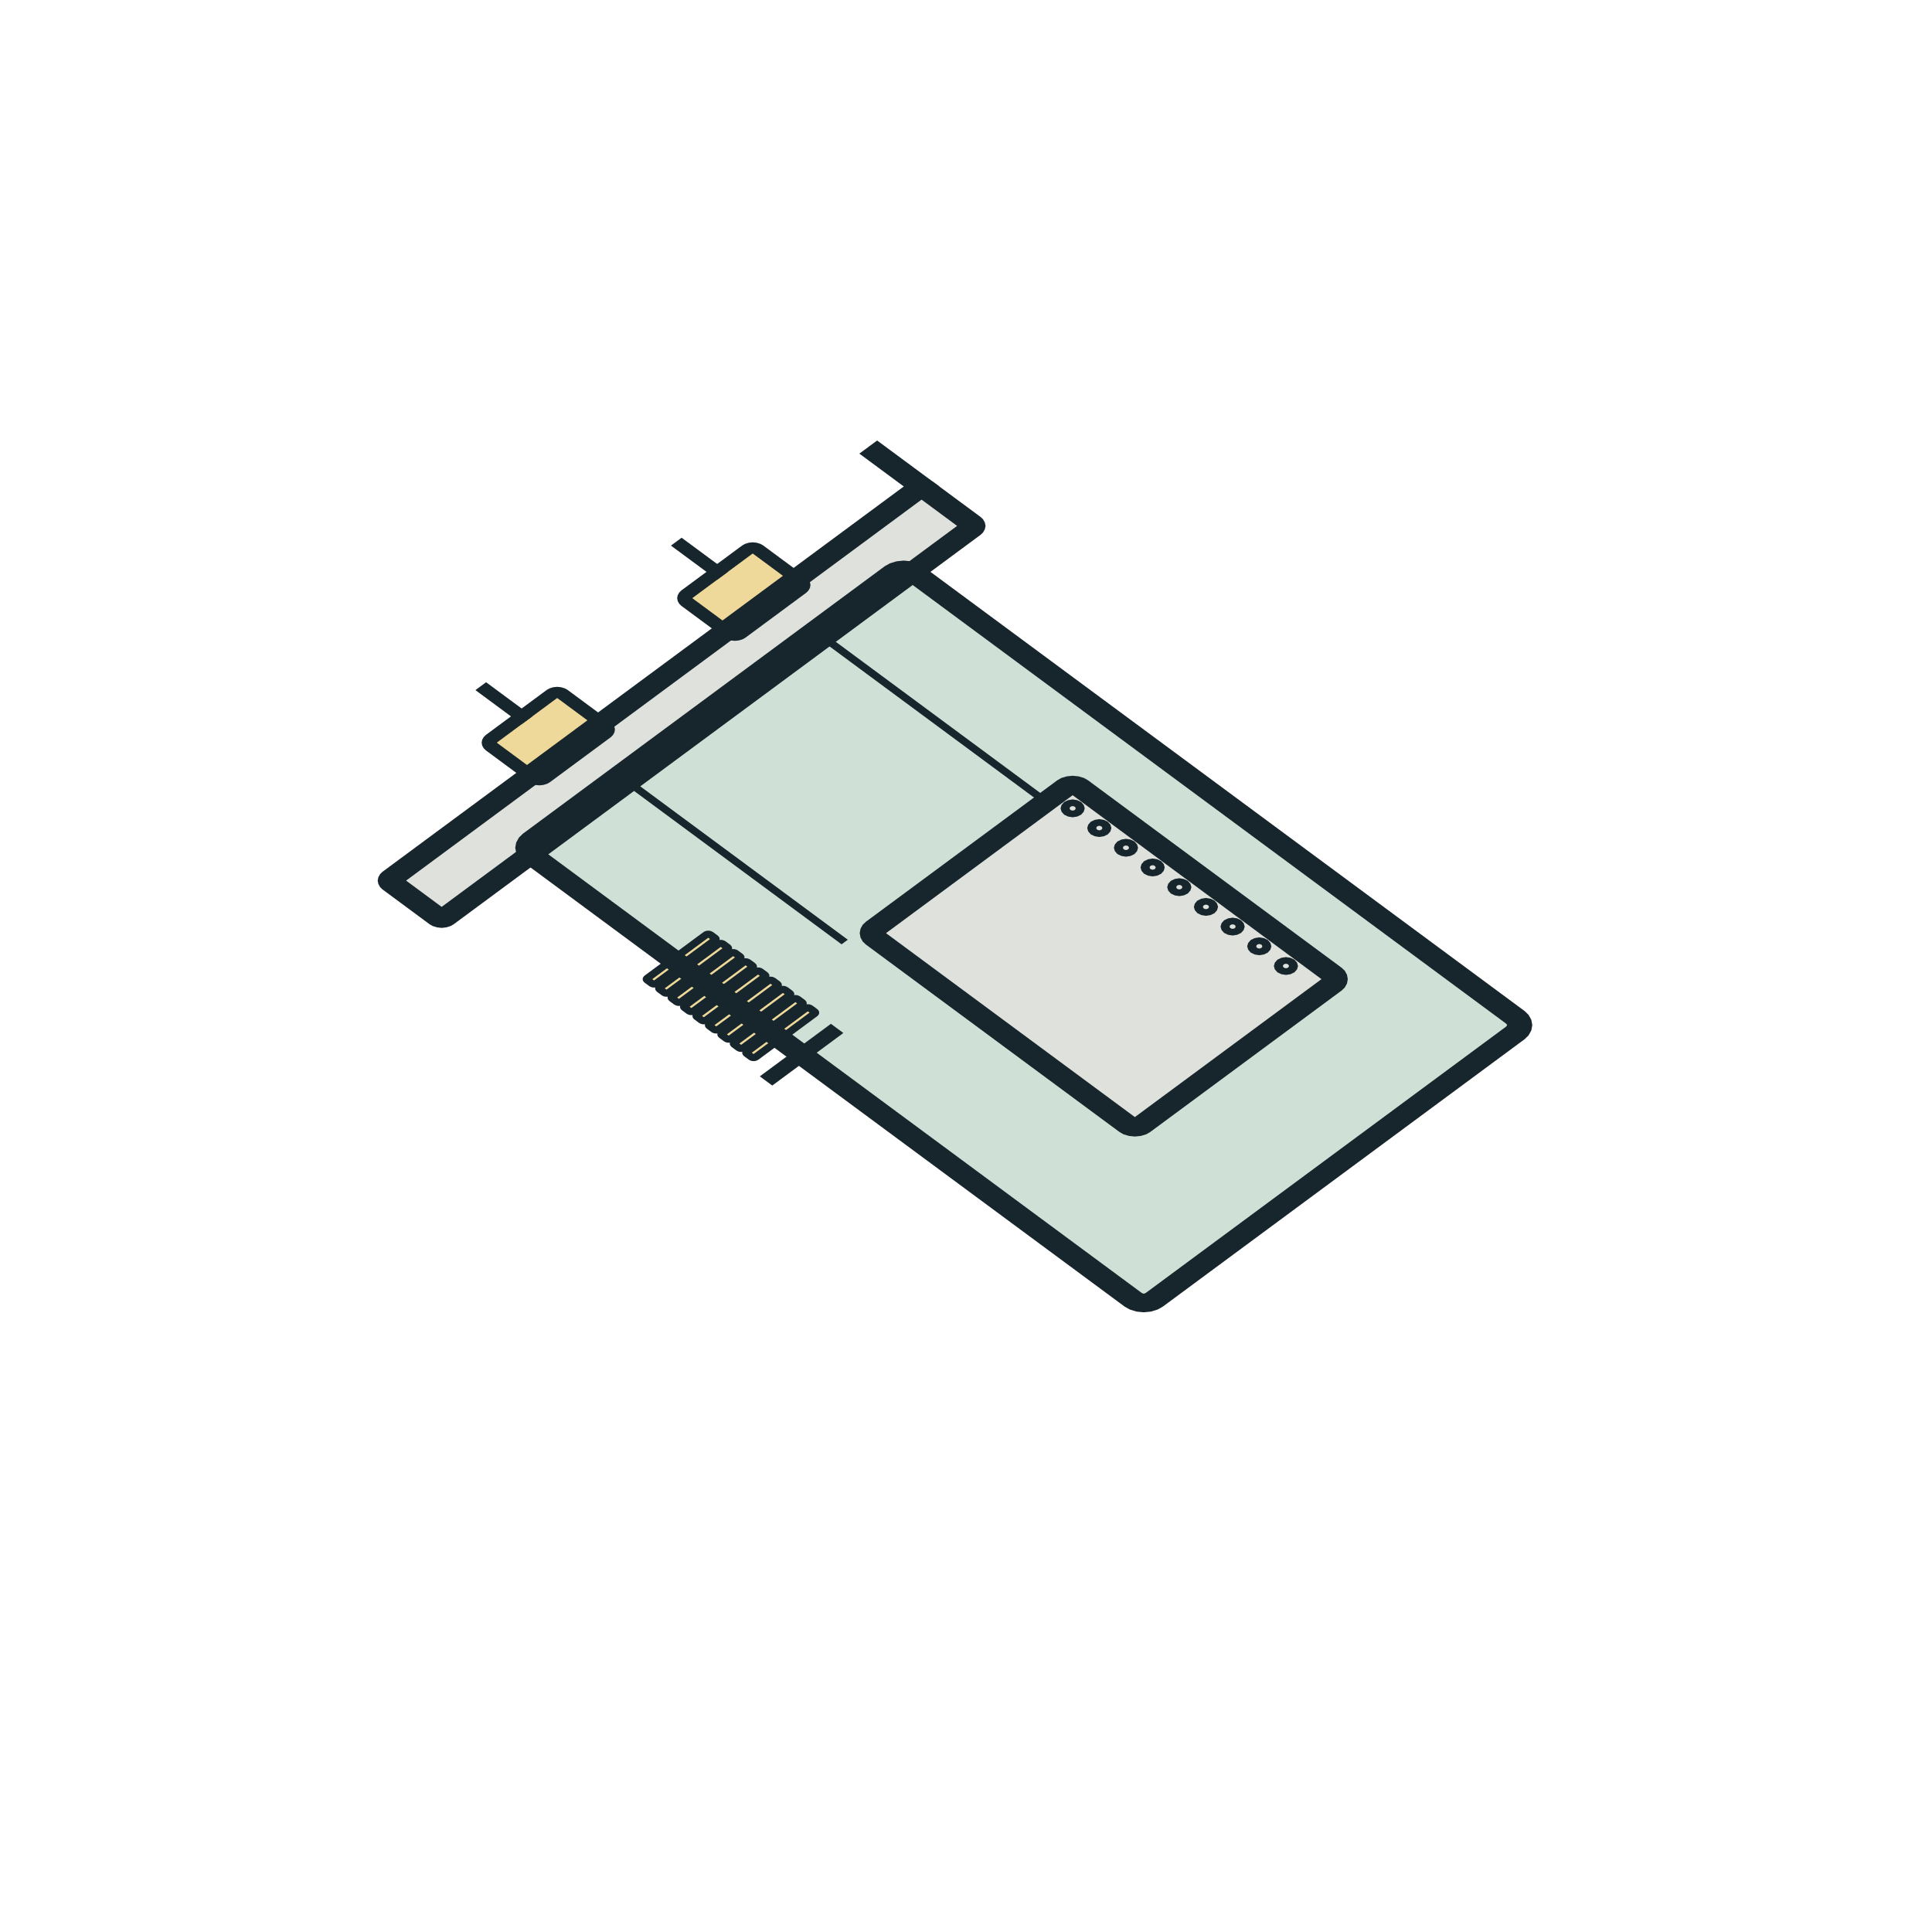
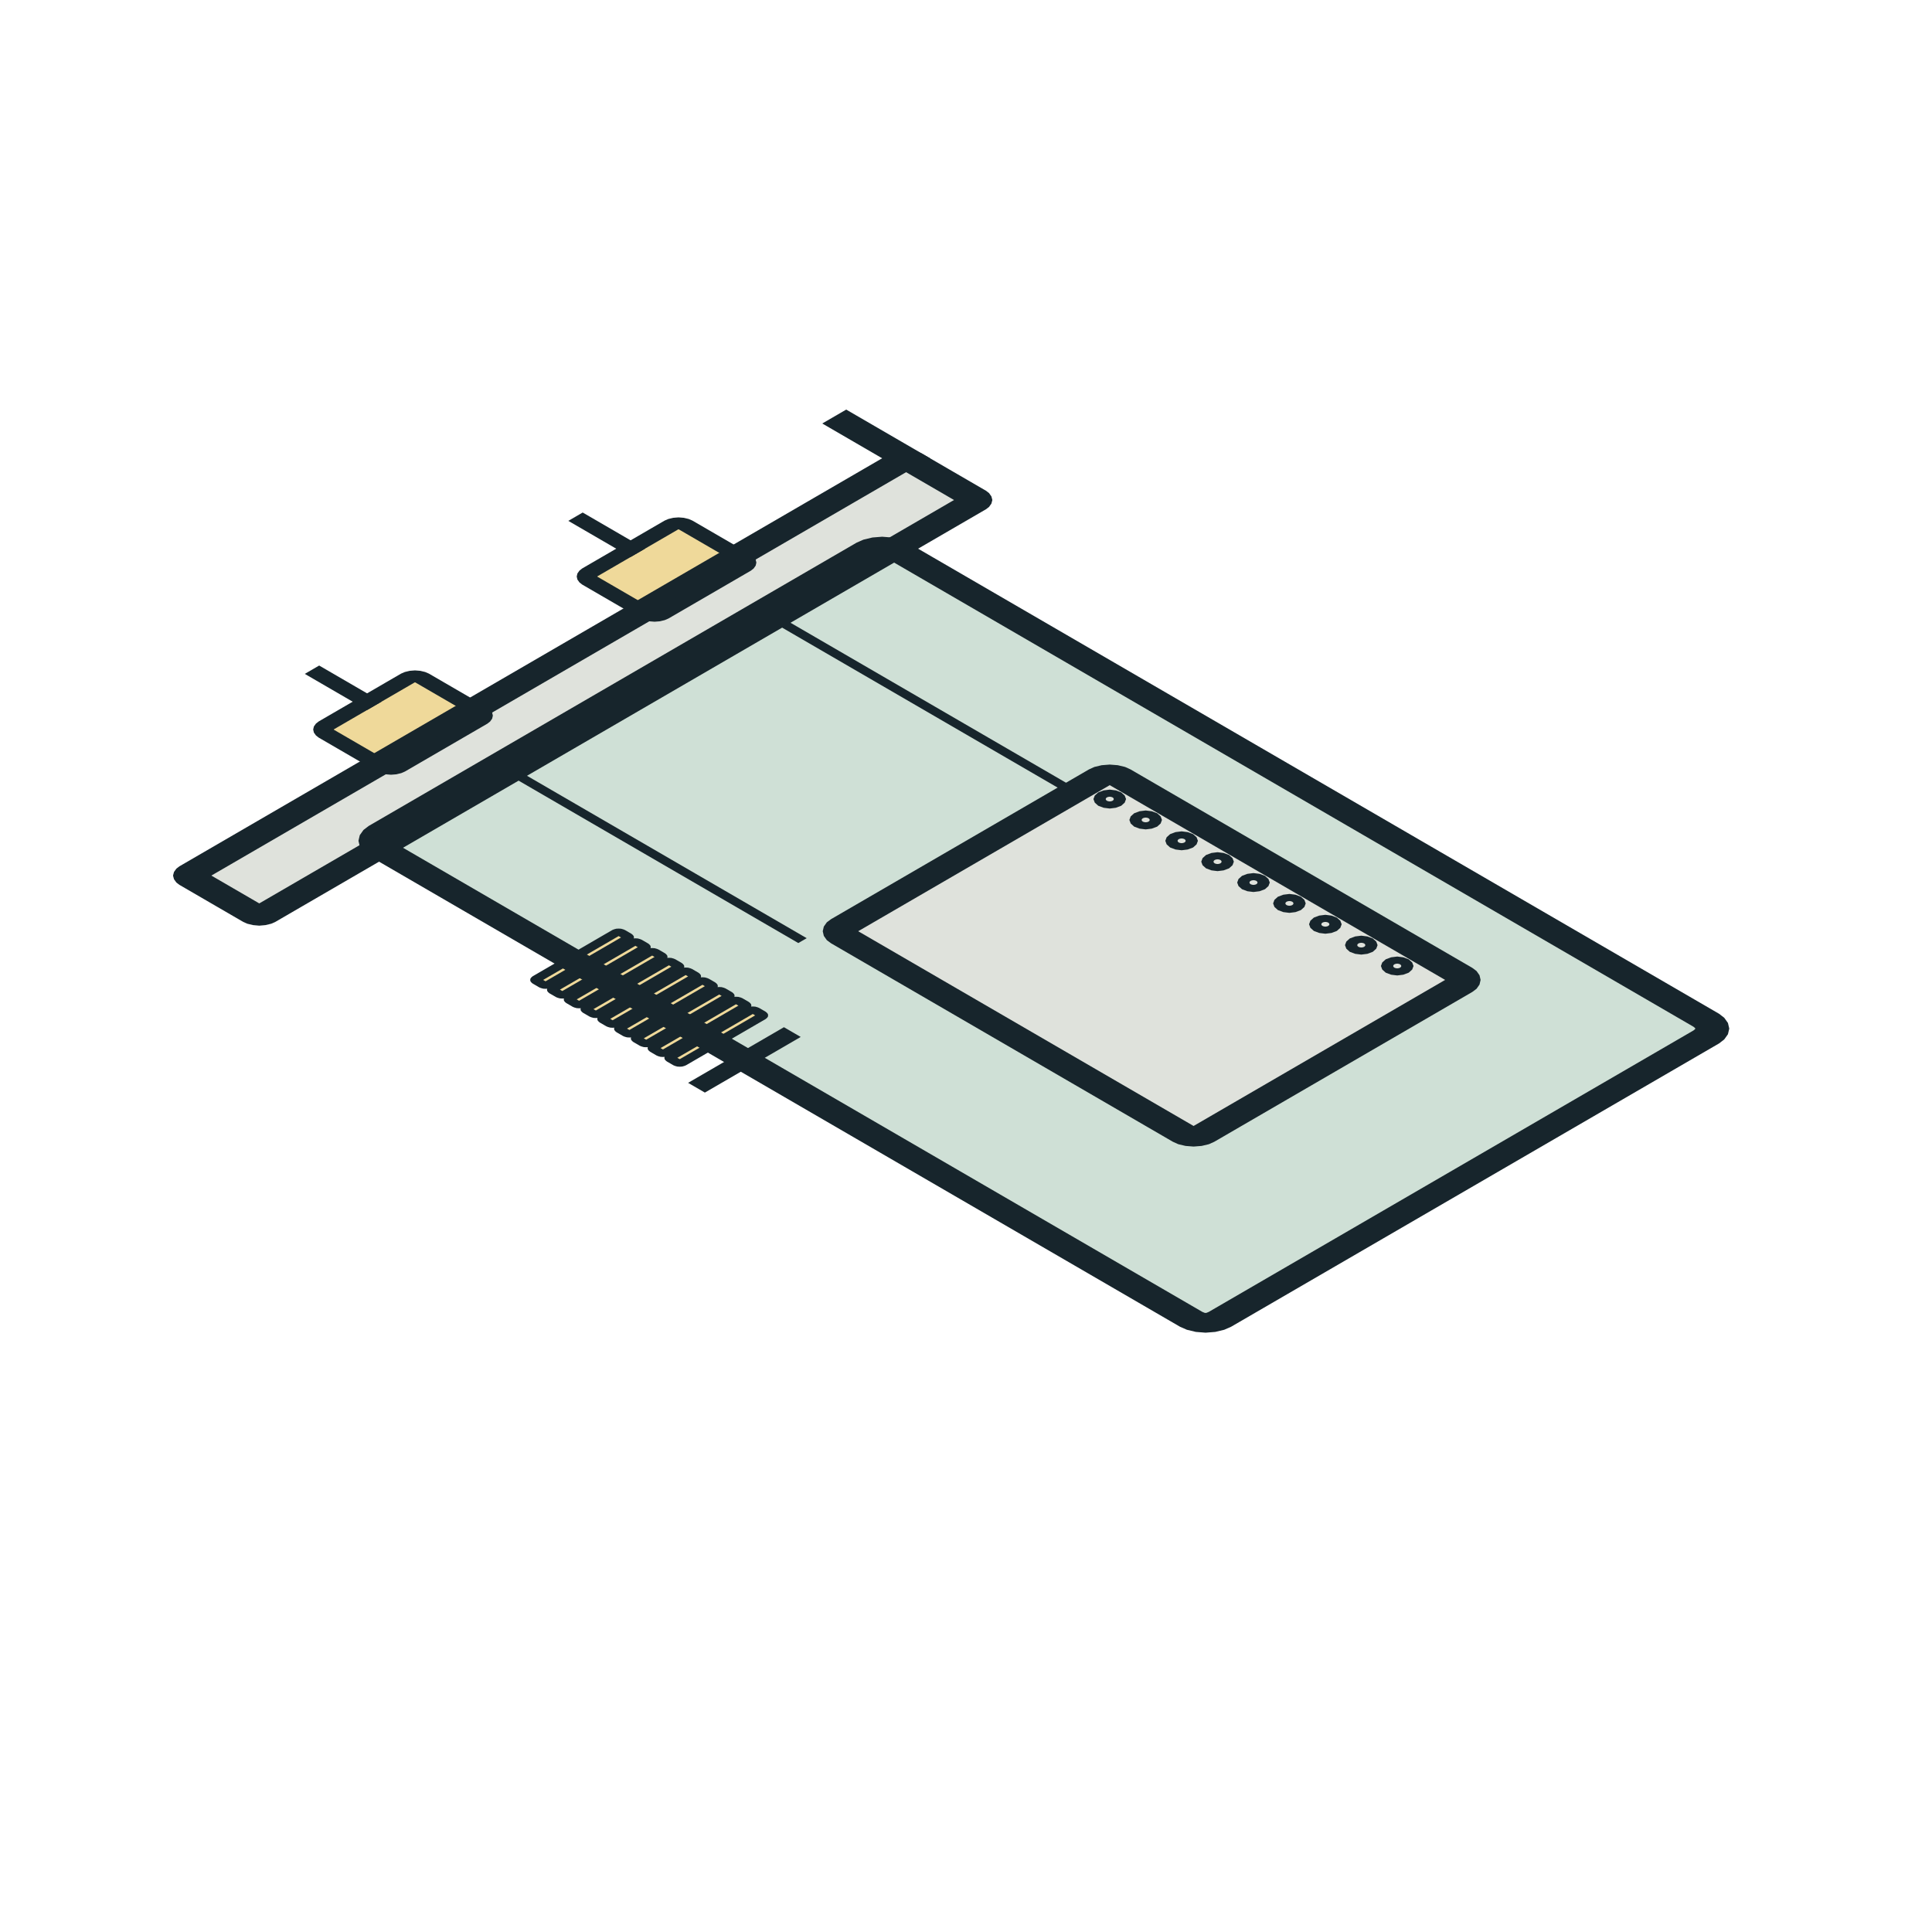
<svg xmlns="http://www.w3.org/2000/svg" viewBox="0 0 1000 1000" role="img" aria-labelledby="title" data-view="isometric" data-source="pcb-patent-art">
-   <g shape-rendering="geometricPrecision" transform="matrix(.46 .34 -.46 .34 500 160)">
+   <g shape-rendering="geometricPrecision" transform="matrix(.62 .36 -.62 .36 500 140)">
    <path d="M848 230 L851.1 230.4 L854 231.6 L856.5 233.5 L858.4 236 L859.6 238.9 L860 242 L860 648 L859.6 651.1 L858.4 654 L856.5 656.5 L854 658.4 L851.1 659.6 L848 660 L172 660 L168.9 659.6 L166 658.4 L163.5 656.5 L161.6 654 L160.4 651.1 L160 648 L160 242 L160.4 238.9 L161.6 236 L163.5 233.5 L166 231.6 L168.9 230.4 L172 230 Z" fill="#cfe0d6" data-role="fill" data-layer="fill" />
    <path d="M337 620 L337.5 620.1 L338 620.3 L338.4 620.6 L338.7 621 L338.9 621.5 L339 622 L339 688 L338.9 688.5 L338.7 689 L338.4 689.4 L338 689.7 L337.5 689.9 L337 690 L332 690 L331.5 689.9 L331 689.7 L330.6 689.4 L330.3 689 L330.1 688.5 L330 688 L330 622 L330.1 621.5 L330.3 621 L330.6 620.6 L331 620.3 L331.5 620.1 L332 620 Z" fill="#efd99a" data-role="fill" data-layer="fill" />
    <path d="M351 620 L351.5 620.1 L352 620.3 L352.4 620.6 L352.7 621 L352.9 621.5 L353 622 L353 688 L352.9 688.5 L352.7 689 L352.4 689.4 L352 689.7 L351.5 689.9 L351 690 L346 690 L345.5 689.9 L345 689.7 L344.6 689.4 L344.3 689 L344.1 688.5 L344 688 L344 622 L344.1 621.5 L344.3 621 L344.6 620.6 L345 620.3 L345.5 620.1 L346 620 Z" fill="#efd99a" data-role="fill" data-layer="fill" />
    <path d="M365 620 L365.5 620.1 L366 620.3 L366.4 620.6 L366.7 621 L366.9 621.5 L367 622 L367 688 L366.9 688.5 L366.7 689 L366.4 689.4 L366 689.7 L365.5 689.9 L365 690 L360 690 L359.5 689.9 L359 689.7 L358.6 689.4 L358.3 689 L358.1 688.5 L358 688 L358 622 L358.1 621.5 L358.3 621 L358.6 620.6 L359 620.3 L359.5 620.1 L360 620 Z" fill="#efd99a" data-role="fill" data-layer="fill" />
    <path d="M379 620 L379.5 620.1 L380 620.3 L380.4 620.6 L380.7 621 L380.9 621.5 L381 622 L381 688 L380.9 688.5 L380.7 689 L380.4 689.4 L380 689.7 L379.5 689.9 L379 690 L374 690 L373.5 689.9 L373 689.7 L372.6 689.4 L372.3 689 L372.1 688.5 L372 688 L372 622 L372.1 621.5 L372.3 621 L372.6 620.6 L373 620.3 L373.5 620.1 L374 620 Z" fill="#efd99a" data-role="fill" data-layer="fill" />
    <path d="M393 620 L393.5 620.1 L394 620.3 L394.4 620.6 L394.7 621 L394.9 621.5 L395 622 L395 688 L394.9 688.5 L394.7 689 L394.4 689.4 L394 689.7 L393.5 689.9 L393 690 L388 690 L387.5 689.9 L387 689.7 L386.6 689.4 L386.3 689 L386.1 688.5 L386 688 L386 622 L386.1 621.5 L386.3 621 L386.6 620.6 L387 620.3 L387.5 620.1 L388 620 Z" fill="#efd99a" data-role="fill" data-layer="fill" />
    <path d="M407 620 L407.5 620.1 L408 620.3 L408.4 620.6 L408.7 621 L408.9 621.5 L409 622 L409 688 L408.9 688.5 L408.7 689 L408.4 689.4 L408 689.7 L407.5 689.9 L407 690 L402 690 L401.5 689.9 L401 689.7 L400.6 689.4 L400.3 689 L400.1 688.5 L400 688 L400 622 L400.1 621.5 L400.3 621 L400.6 620.6 L401 620.3 L401.5 620.1 L402 620 Z" fill="#efd99a" data-role="fill" data-layer="fill" />
    <path d="M421 620 L421.5 620.1 L422 620.3 L422.4 620.6 L422.7 621 L422.9 621.5 L423 622 L423 688 L422.9 688.5 L422.7 689 L422.4 689.4 L422 689.7 L421.5 689.9 L421 690 L416 690 L415.5 689.9 L415 689.7 L414.6 689.4 L414.3 689 L414.1 688.5 L414 688 L414 622 L414.1 621.5 L414.3 621 L414.6 620.6 L415 620.3 L415.5 620.1 L416 620 Z" fill="#efd99a" data-role="fill" data-layer="fill" />
    <path d="M435 620 L435.5 620.1 L436 620.3 L436.4 620.6 L436.7 621 L436.9 621.5 L437 622 L437 688 L436.9 688.5 L436.7 689 L436.4 689.4 L436 689.7 L435.5 689.9 L435 690 L430 690 L429.5 689.9 L429 689.7 L428.6 689.4 L428.3 689 L428.1 688.5 L428 688 L428 622 L428.1 621.5 L428.3 621 L428.6 620.6 L429 620.3 L429.5 620.1 L430 620 Z" fill="#efd99a" data-role="fill" data-layer="fill" />
    <path d="M449 620 L449.5 620.1 L450 620.3 L450.4 620.6 L450.7 621 L450.9 621.5 L451 622 L451 688 L450.9 688.5 L450.7 689 L450.4 689.4 L450 689.7 L449.5 689.9 L449 690 L444 690 L443.5 689.9 L443 689.7 L442.6 689.4 L442.3 689 L442.1 688.5 L442 688 L442 622 L442.1 621.5 L442.3 621 L442.6 620.6 L443 620.3 L443.5 620.1 L444 620 Z" fill="#efd99a" data-role="fill" data-layer="fill" />
    <path d="M166 160 L167 160.1 L168 160.5 L168.8 161.2 L169.5 162 L169.9 163 L170 164 L170 756 L169.9 757 L169.5 758 L168.8 758.8 L168 759.5 L167 759.9 L166 760 L114 760 L113 759.9 L112 759.5 L111.2 758.8 L110.5 758 L110.1 757 L110 756 L110 164 L110.1 163 L110.5 162 L111.2 161.2 L112 160.5 L113 160.1 L114 160 Z" fill="#dfe2dc" data-role="fill" data-layer="fill" />
    <path d="M114 300 L115.6 300.2 L117 300.8 L118.2 301.8 L119.2 303 L119.8 304.4 L120 306 L120 374 L119.8 375.6 L119.2 377 L118.2 378.2 L117 379.2 L115.6 379.8 L114 380 L66 380 L64.4 379.8 L63 379.2 L61.8 378.2 L60.8 377 L60.2 375.6 L60 374 L60 306 L60.2 304.4 L60.8 303 L61.8 301.8 L63 300.8 L64.4 300.2 L66 300 Z" fill="#efd99a" data-role="fill" data-layer="fill" />
    <path d="M114 520 L115.6 520.2 L117 520.8 L118.2 521.8 L119.2 523 L119.8 524.4 L120 526 L120 594 L119.8 595.6 L119.2 597 L118.2 598.2 L117 599.2 L115.6 599.8 L114 600 L66 600 L64.4 599.8 L63 599.2 L61.8 598.2 L60.8 597 L60.2 595.6 L60 594 L60 526 L60.2 524.4 L60.8 523 L61.8 521.8 L63 520.8 L64.4 520.2 L66 520 Z" fill="#efd99a" data-role="fill" data-layer="fill" />
    <path d="M712 300 L714.1 300.3 L716 301.1 L717.7 302.3 L718.9 304 L719.7 305.9 L720 308 L720 522 L719.7 524.1 L718.9 526 L717.7 527.7 L716 528.9 L714.1 529.7 L712 530 L428 530 L425.9 529.7 L424 528.9 L422.3 527.7 L421.1 526 L420.3 524.1 L420 522 L420 308 L420.3 305.9 L421.1 304 L422.3 302.3 L424 301.1 L425.9 300.3 L428 300 Z" fill="#dfe2dc" data-role="fill" data-layer="fill" />
    <path d="M848.7 220 L853.7 220.7 L859 222.9 L863.6 226.4 L867.1 231 L869.3 236.3 L870 241.3 L870 648.7 L869.3 653.7 L867.1 659 L863.6 663.6 L859 667.1 L853.7 669.3 L848.7 670 L171.3 670 L166.3 669.3 L161 667.1 L156.4 663.6 L152.9 659 L150.7 653.7 L150 648.7 L150 241.3 L150.7 236.3 L152.9 231 L156.4 226.4 L161 222.9 L166.3 220.7 L171.3 220 Z M172.7 240 L171.5 240.2 L171 240.3 L170.6 240.6 L170.3 241 L170.2 241.5 L170 242.7 L170 647.3 L170.2 648.5 L170.3 649 L170.6 649.4 L171 649.7 L171.5 649.8 L172.7 650 L847.3 650 L848.5 649.8 L849 649.7 L849.4 649.4 L849.7 649 L849.8 648.5 L850 647.3 L850 242.7 L849.8 241.5 L849.7 241 L849.4 240.6 L849 240.3 L848.5 240.2 L847.3 240 Z" fill="#17252c" data-role="body" data-layer="ink" />
    <path d="M337.2 616.5 L338.4 616.7 L339.8 617.2 L340.9 618.1 L341.8 619.2 L342.3 620.6 L342.5 621.8 L342.5 688.2 L342.3 689.4 L341.8 690.8 L340.9 691.9 L339.8 692.8 L338.4 693.3 L337.2 693.5 L331.8 693.5 L330.6 693.3 L329.2 692.8 L328.1 691.9 L327.2 690.8 L326.7 689.4 L326.5 688.2 L326.5 621.8 L326.7 620.6 L327.2 619.2 L328.1 618.1 L329.2 617.2 L330.6 616.7 L331.8 616.5 Z M332.2 623.5 L332.4 623.5 L332.8 623.3 L333.1 623.1 L333.3 622.8 L333.5 622.4 L333.5 622.2 L333.5 687.8 L333.5 687.6 L333.3 687.2 L333.1 686.9 L332.8 686.7 L332.4 686.5 L332.2 686.5 L336.8 686.5 L336.6 686.5 L336.2 686.7 L335.9 686.9 L335.7 687.2 L335.5 687.6 L335.5 687.8 L335.5 622.2 L335.5 622.4 L335.7 622.8 L335.9 623.1 L336.2 623.3 L336.6 623.5 L336.8 623.5 Z" fill="#17252c" data-role="body" data-layer="ink" />
    <path d="M351.2 616.5 L352.4 616.7 L353.8 617.2 L354.9 618.1 L355.8 619.2 L356.3 620.6 L356.5 621.8 L356.5 688.2 L356.3 689.4 L355.8 690.8 L354.9 691.9 L353.8 692.8 L352.4 693.3 L351.2 693.5 L345.8 693.5 L344.6 693.3 L343.2 692.8 L342.1 691.9 L341.2 690.8 L340.7 689.4 L340.5 688.2 L340.5 621.8 L340.7 620.6 L341.2 619.2 L342.1 618.1 L343.2 617.2 L344.6 616.7 L345.8 616.5 Z M346.2 623.5 L346.4 623.5 L346.8 623.3 L347.1 623.1 L347.3 622.8 L347.5 622.4 L347.5 622.2 L347.5 687.8 L347.5 687.6 L347.3 687.2 L347.1 686.9 L346.8 686.7 L346.4 686.5 L346.2 686.5 L350.8 686.5 L350.6 686.5 L350.2 686.7 L349.9 686.9 L349.7 687.2 L349.5 687.6 L349.5 687.8 L349.5 622.2 L349.5 622.4 L349.7 622.8 L349.9 623.1 L350.2 623.3 L350.6 623.5 L350.8 623.5 Z" fill="#17252c" data-role="body" data-layer="ink" />
    <path d="M365.2 616.5 L366.4 616.7 L367.8 617.2 L368.9 618.1 L369.8 619.2 L370.3 620.6 L370.5 621.8 L370.5 688.2 L370.3 689.4 L369.8 690.8 L368.9 691.9 L367.8 692.8 L366.4 693.3 L365.2 693.5 L359.8 693.5 L358.6 693.3 L357.2 692.8 L356.1 691.9 L355.2 690.8 L354.7 689.4 L354.5 688.2 L354.5 621.8 L354.7 620.6 L355.2 619.2 L356.1 618.1 L357.2 617.2 L358.6 616.7 L359.8 616.5 Z M360.2 623.5 L360.4 623.5 L360.8 623.3 L361.1 623.1 L361.3 622.8 L361.5 622.4 L361.5 622.2 L361.5 687.8 L361.5 687.6 L361.3 687.2 L361.1 686.9 L360.8 686.7 L360.4 686.5 L360.2 686.5 L364.8 686.5 L364.6 686.5 L364.2 686.7 L363.9 686.9 L363.7 687.2 L363.5 687.6 L363.5 687.8 L363.5 622.2 L363.5 622.4 L363.7 622.8 L363.9 623.1 L364.2 623.3 L364.6 623.5 L364.8 623.5 Z" fill="#17252c" data-role="body" data-layer="ink" />
    <path d="M379.2 616.5 L380.4 616.7 L381.8 617.2 L382.9 618.1 L383.8 619.2 L384.3 620.6 L384.5 621.8 L384.5 688.2 L384.3 689.4 L383.8 690.8 L382.9 691.9 L381.8 692.8 L380.4 693.3 L379.2 693.5 L373.8 693.5 L372.6 693.3 L371.2 692.8 L370.1 691.9 L369.2 690.8 L368.7 689.4 L368.5 688.2 L368.5 621.8 L368.7 620.6 L369.2 619.2 L370.1 618.1 L371.2 617.2 L372.6 616.7 L373.8 616.5 Z M374.2 623.5 L374.4 623.5 L374.8 623.3 L375.1 623.1 L375.3 622.8 L375.5 622.4 L375.5 622.2 L375.5 687.8 L375.5 687.6 L375.3 687.2 L375.1 686.9 L374.8 686.7 L374.4 686.5 L374.2 686.5 L378.8 686.5 L378.6 686.5 L378.2 686.7 L377.9 686.9 L377.7 687.2 L377.5 687.6 L377.5 687.8 L377.5 622.2 L377.5 622.4 L377.7 622.8 L377.9 623.1 L378.2 623.3 L378.6 623.5 L378.8 623.5 Z" fill="#17252c" data-role="body" data-layer="ink" />
    <path d="M393.2 616.5 L394.4 616.7 L395.8 617.2 L396.9 618.1 L397.8 619.2 L398.3 620.6 L398.5 621.8 L398.5 688.2 L398.3 689.4 L397.8 690.8 L396.9 691.9 L395.8 692.8 L394.4 693.3 L393.2 693.5 L387.8 693.5 L386.6 693.3 L385.2 692.8 L384.1 691.9 L383.2 690.8 L382.7 689.4 L382.5 688.2 L382.5 621.8 L382.7 620.6 L383.2 619.2 L384.1 618.1 L385.2 617.2 L386.6 616.7 L387.8 616.5 Z M388.2 623.5 L388.4 623.5 L388.8 623.3 L389.1 623.1 L389.3 622.8 L389.5 622.4 L389.5 622.2 L389.5 687.8 L389.5 687.6 L389.3 687.2 L389.1 686.9 L388.8 686.7 L388.4 686.5 L388.2 686.5 L392.8 686.5 L392.6 686.5 L392.2 686.7 L391.9 686.9 L391.7 687.2 L391.5 687.6 L391.5 687.8 L391.5 622.2 L391.5 622.4 L391.7 622.8 L391.9 623.1 L392.2 623.3 L392.6 623.5 L392.8 623.5 Z" fill="#17252c" data-role="body" data-layer="ink" />
    <path d="M407.2 616.5 L408.4 616.7 L409.8 617.2 L410.9 618.1 L411.8 619.2 L412.3 620.6 L412.5 621.8 L412.5 688.2 L412.3 689.4 L411.8 690.8 L410.9 691.9 L409.8 692.8 L408.4 693.3 L407.2 693.5 L401.8 693.5 L400.6 693.3 L399.2 692.8 L398.1 691.9 L397.2 690.8 L396.7 689.4 L396.5 688.2 L396.5 621.8 L396.7 620.6 L397.2 619.2 L398.1 618.1 L399.2 617.2 L400.6 616.7 L401.8 616.5 Z M402.2 623.5 L402.4 623.5 L402.8 623.3 L403.1 623.1 L403.3 622.8 L403.5 622.4 L403.5 622.2 L403.5 687.8 L403.5 687.6 L403.3 687.2 L403.1 686.9 L402.8 686.7 L402.4 686.5 L402.2 686.5 L406.8 686.5 L406.6 686.5 L406.2 686.7 L405.9 686.9 L405.7 687.2 L405.5 687.6 L405.5 687.8 L405.5 622.2 L405.5 622.4 L405.7 622.8 L405.9 623.1 L406.2 623.3 L406.6 623.5 L406.8 623.5 Z" fill="#17252c" data-role="body" data-layer="ink" />
    <path d="M421.2 616.5 L422.4 616.7 L423.8 617.2 L424.9 618.1 L425.8 619.2 L426.3 620.6 L426.5 621.8 L426.5 688.2 L426.3 689.4 L425.8 690.8 L424.9 691.9 L423.8 692.8 L422.4 693.3 L421.2 693.5 L415.8 693.5 L414.6 693.3 L413.2 692.8 L412.1 691.9 L411.2 690.8 L410.7 689.4 L410.5 688.2 L410.5 621.8 L410.7 620.6 L411.2 619.2 L412.1 618.1 L413.2 617.2 L414.6 616.7 L415.8 616.5 Z M416.2 623.5 L416.4 623.5 L416.8 623.3 L417.1 623.1 L417.3 622.8 L417.5 622.4 L417.5 622.2 L417.5 687.8 L417.5 687.6 L417.3 687.2 L417.1 686.9 L416.8 686.7 L416.4 686.5 L416.2 686.5 L420.8 686.5 L420.6 686.5 L420.2 686.7 L419.9 686.9 L419.7 687.2 L419.5 687.6 L419.5 687.8 L419.5 622.2 L419.5 622.4 L419.7 622.8 L419.9 623.1 L420.2 623.3 L420.6 623.5 L420.8 623.5 Z" fill="#17252c" data-role="body" data-layer="ink" />
    <path d="M435.2 616.5 L436.4 616.7 L437.8 617.2 L438.9 618.1 L439.8 619.2 L440.3 620.6 L440.5 621.8 L440.5 688.2 L440.3 689.4 L439.8 690.8 L438.9 691.9 L437.8 692.8 L436.4 693.3 L435.2 693.5 L429.8 693.5 L428.6 693.3 L427.2 692.8 L426.1 691.9 L425.2 690.8 L424.7 689.4 L424.5 688.2 L424.5 621.8 L424.7 620.6 L425.2 619.2 L426.1 618.1 L427.2 617.2 L428.6 616.7 L429.8 616.5 Z M430.2 623.5 L430.4 623.5 L430.8 623.3 L431.1 623.1 L431.3 622.8 L431.5 622.4 L431.5 622.2 L431.5 687.8 L431.5 687.6 L431.3 687.2 L431.1 686.9 L430.8 686.7 L430.4 686.5 L430.2 686.5 L434.8 686.5 L434.6 686.5 L434.2 686.7 L433.9 686.9 L433.7 687.2 L433.5 687.6 L433.5 687.8 L433.5 622.2 L433.5 622.4 L433.7 622.8 L433.9 623.1 L434.2 623.3 L434.6 623.5 L434.8 623.5 Z" fill="#17252c" data-role="body" data-layer="ink" />
    <path d="M449.2 616.5 L450.4 616.7 L451.8 617.2 L452.9 618.1 L453.8 619.2 L454.3 620.6 L454.5 621.8 L454.5 688.2 L454.3 689.4 L453.8 690.8 L452.9 691.9 L451.8 692.8 L450.4 693.3 L449.2 693.5 L443.8 693.5 L442.6 693.3 L441.2 692.8 L440.1 691.9 L439.2 690.8 L438.7 689.4 L438.5 688.2 L438.5 621.8 L438.7 620.6 L439.2 619.2 L440.1 618.1 L441.2 617.2 L442.6 616.7 L443.8 616.5 Z M444.2 623.5 L444.4 623.5 L444.8 623.3 L445.1 623.1 L445.3 622.8 L445.5 622.4 L445.5 622.2 L445.5 687.8 L445.5 687.6 L445.3 687.2 L445.1 686.9 L444.8 686.7 L444.4 686.5 L444.2 686.5 L448.8 686.5 L448.6 686.5 L448.2 686.7 L447.9 686.9 L447.7 687.2 L447.5 687.6 L447.5 687.8 L447.5 622.2 L447.5 622.4 L447.7 622.8 L447.9 623.1 L448.2 623.3 L448.6 623.5 L448.8 623.5 Z" fill="#17252c" data-role="body" data-layer="ink" />
    <path d="M468 620 L482 620 L482 700 L468 700 Z" fill="#17252c" data-role="body" data-layer="ink" />
    <path d="M166.7 150 L169.6 150.4 L173 151.8 L176 154 L178.2 157 L179.6 160.4 L180 163.3 L180 756.7 L179.6 759.6 L178.2 763 L176 766 L173 768.2 L169.6 769.6 L166.7 770 L113.3 770 L110.4 769.6 L107 768.2 L104 766 L101.8 763 L100.4 759.6 L100 756.7 L100 163.3 L100.4 160.4 L101.8 157 L104 154 L107 151.8 L110.4 150.4 L113.3 150 Z M114.7 170 L115.6 169.9 L117 169.3 L118.3 168.3 L119.3 167 L119.9 165.6 L120 164.7 L120 755.3 L119.9 754.4 L119.3 753 L118.3 751.7 L117 750.7 L115.6 750.1 L114.7 750 L165.3 750 L164.4 750.1 L163 750.7 L161.7 751.7 L160.7 753 L160.1 754.4 L160 755.3 L160 164.7 L160.1 165.6 L160.7 167 L161.7 168.3 L163 169.3 L164.4 169.9 L165.3 170 Z" fill="#17252c" data-role="body" data-layer="ink" />
    <path d="M120 170 L50 170 L50 150 L120 150 Z" fill="#17252c" data-role="body" data-layer="ink" />
    <path d="M114.4 294 L117.1 294.4 L120 295.6 L122.5 297.5 L124.4 300 L125.6 302.9 L126 305.6 L126 374.4 L125.6 377.1 L124.4 380 L122.5 382.5 L120 384.4 L117.1 385.6 L114.4 386 L65.6 386 L62.9 385.6 L60 384.4 L57.5 382.5 L55.6 380 L54.4 377.1 L54 374.4 L54 305.6 L54.4 302.9 L55.6 300 L57.5 297.5 L60 295.6 L62.9 294.4 L65.6 294 Z M66.4 306 L66 306.1 L66 306 L66 306 L66 306 L66.1 306 L66 306.4 L66 373.6 L66.1 374 L66 374 L66 374 L66 374 L66 373.9 L66.4 374 L113.6 374 L114 373.9 L114 374 L114 374 L114 374 L113.9 374 L114 373.6 L114 306.4 L113.9 306 L114 306 L114 306 L114 306 L114 306.1 L113.6 306 Z" fill="#17252c" data-role="body" data-layer="ink" />
    <path d="M66 346 L14 346 L14 334 L66 334 Z" fill="#17252c" data-role="body" data-layer="ink" />
    <path d="M114.4 514 L117.1 514.4 L120 515.6 L122.5 517.5 L124.4 520 L125.6 522.9 L126 525.6 L126 594.4 L125.6 597.1 L124.4 600 L122.5 602.5 L120 604.4 L117.1 605.6 L114.4 606 L65.6 606 L62.9 605.6 L60 604.4 L57.5 602.5 L55.6 600 L54.4 597.1 L54 594.4 L54 525.6 L54.4 522.9 L55.6 520 L57.5 517.5 L60 515.6 L62.9 514.4 L65.6 514 Z M66.4 526 L66 526.1 L66 526 L66 526 L66 526 L66.1 526 L66 526.4 L66 593.6 L66.1 594 L66 594 L66 594 L66 594 L66 593.9 L66.4 594 L113.6 594 L114 593.9 L114 594 L114 594 L114 594 L113.9 594 L114 593.6 L114 526.4 L113.9 526 L114 526 L114 526 L114 526 L114 526.1 L113.6 526 Z" fill="#17252c" data-role="body" data-layer="ink" />
    <path d="M66 566 L14 566 L14 554 L66 554 Z" fill="#17252c" data-role="body" data-layer="ink" />
    <path d="M712.7 290 L716.7 290.5 L721 292.3 L724.8 295.2 L727.7 299 L729.5 303.3 L730 307.3 L730 522.7 L729.5 526.7 L727.7 531 L724.8 534.8 L721 537.7 L716.7 539.5 L712.7 540 L427.3 540 L423.3 539.5 L419 537.7 L415.2 534.8 L412.3 531 L410.5 526.7 L410 522.7 L410 307.3 L410.5 303.3 L412.3 299 L415.2 295.2 L419 292.3 L423.3 290.5 L427.3 290 Z M428.7 310 L428.5 310 L429 309.8 L429.5 309.5 L429.8 309 L430 308.5 L430 308.7 L430 521.3 L430 521.5 L429.8 521 L429.5 520.5 L429 520.2 L428.5 520 L428.7 520 L711.3 520 L711.5 520 L711 520.2 L710.5 520.5 L710.2 521 L710 521.5 L710 521.3 L710 308.7 L710 308.5 L710.2 309 L710.5 309.5 L711 309.8 L711.5 310 L711.3 310 Z" fill="#17252c" data-role="body" data-layer="ink" />
    <path d="M449.6 320 L448.8 323.7 L446.8 326.8 L443.7 328.8 L440 329.6 L436.3 328.8 L433.2 326.8 L431.2 323.7 L430.4 320 L431.2 316.3 L433.2 313.2 L436.3 311.2 L440 310.4 L443.7 311.2 L446.8 313.2 L448.8 316.3 Z M442.2 319.1 L441.7 318.3 L440.9 317.8 L440 317.6 L439.1 317.8 L438.3 318.3 L437.8 319.1 L437.6 320 L437.8 320.9 L438.3 321.7 L439.1 322.2 L440 322.4 L440.9 322.2 L441.7 321.7 L442.2 320.9 L442.4 320 Z" fill="#17252c" data-role="body" data-layer="ink" />
    <path d="M479.6 320 L478.8 323.7 L476.8 326.8 L473.7 328.8 L470 329.6 L466.3 328.8 L463.2 326.8 L461.2 323.7 L460.4 320 L461.2 316.3 L463.2 313.2 L466.3 311.2 L470 310.4 L473.7 311.2 L476.8 313.2 L478.8 316.3 Z M472.2 319.1 L471.7 318.3 L470.9 317.8 L470 317.6 L469.1 317.8 L468.3 318.3 L467.8 319.1 L467.6 320 L467.8 320.9 L468.3 321.7 L469.1 322.2 L470 322.4 L470.9 322.2 L471.7 321.7 L472.2 320.9 L472.4 320 Z" fill="#17252c" data-role="body" data-layer="ink" />
    <path d="M509.6 320 L508.8 323.7 L506.8 326.8 L503.7 328.8 L500 329.6 L496.3 328.8 L493.2 326.8 L491.2 323.7 L490.4 320 L491.2 316.3 L493.2 313.2 L496.3 311.2 L500 310.4 L503.7 311.2 L506.8 313.2 L508.8 316.3 Z M502.2 319.1 L501.7 318.3 L500.9 317.8 L500 317.6 L499.1 317.8 L498.3 318.3 L497.8 319.1 L497.6 320 L497.8 320.9 L498.3 321.7 L499.1 322.2 L500 322.4 L500.9 322.2 L501.7 321.7 L502.2 320.9 L502.4 320 Z" fill="#17252c" data-role="body" data-layer="ink" />
    <path d="M539.6 320 L538.8 323.7 L536.8 326.8 L533.7 328.8 L530 329.6 L526.3 328.8 L523.2 326.8 L521.2 323.7 L520.4 320 L521.2 316.3 L523.2 313.2 L526.3 311.2 L530 310.4 L533.7 311.2 L536.8 313.2 L538.8 316.3 Z M532.2 319.1 L531.7 318.3 L530.9 317.8 L530 317.6 L529.1 317.8 L528.3 318.3 L527.8 319.1 L527.6 320 L527.8 320.9 L528.3 321.7 L529.1 322.2 L530 322.4 L530.9 322.2 L531.7 321.7 L532.2 320.9 L532.4 320 Z" fill="#17252c" data-role="body" data-layer="ink" />
    <path d="M569.6 320 L568.8 323.7 L566.8 326.8 L563.7 328.8 L560 329.6 L556.3 328.8 L553.2 326.8 L551.2 323.7 L550.4 320 L551.2 316.3 L553.2 313.2 L556.3 311.2 L560 310.4 L563.7 311.2 L566.8 313.2 L568.8 316.3 Z M562.2 319.1 L561.7 318.3 L560.9 317.8 L560 317.6 L559.1 317.8 L558.3 318.3 L557.8 319.1 L557.6 320 L557.8 320.9 L558.3 321.7 L559.1 322.2 L560 322.4 L560.9 322.2 L561.7 321.7 L562.2 320.9 L562.4 320 Z" fill="#17252c" data-role="body" data-layer="ink" />
    <path d="M599.6 320 L598.8 323.7 L596.8 326.8 L593.7 328.8 L590 329.6 L586.3 328.8 L583.2 326.8 L581.2 323.7 L580.4 320 L581.2 316.3 L583.2 313.2 L586.3 311.2 L590 310.4 L593.7 311.2 L596.8 313.2 L598.8 316.3 Z M592.2 319.1 L591.7 318.3 L590.9 317.8 L590 317.6 L589.1 317.8 L588.3 318.3 L587.8 319.1 L587.6 320 L587.8 320.9 L588.3 321.7 L589.1 322.2 L590 322.4 L590.9 322.2 L591.7 321.7 L592.2 320.9 L592.4 320 Z" fill="#17252c" data-role="body" data-layer="ink" />
    <path d="M629.6 320 L628.8 323.7 L626.8 326.8 L623.7 328.8 L620 329.6 L616.3 328.8 L613.2 326.8 L611.2 323.7 L610.4 320 L611.2 316.3 L613.2 313.2 L616.3 311.2 L620 310.4 L623.7 311.2 L626.8 313.2 L628.8 316.3 Z M622.2 319.1 L621.7 318.3 L620.9 317.8 L620 317.6 L619.1 317.8 L618.3 318.3 L617.8 319.1 L617.6 320 L617.8 320.9 L618.3 321.7 L619.1 322.2 L620 322.4 L620.9 322.2 L621.7 321.7 L622.2 320.9 L622.4 320 Z" fill="#17252c" data-role="body" data-layer="ink" />
    <path d="M659.6 320 L658.8 323.7 L656.8 326.8 L653.7 328.8 L650 329.6 L646.3 328.8 L643.2 326.8 L641.2 323.7 L640.4 320 L641.2 316.3 L643.2 313.2 L646.3 311.2 L650 310.4 L653.7 311.2 L656.8 313.2 L658.8 316.3 Z M652.2 319.1 L651.7 318.3 L650.9 317.8 L650 317.6 L649.1 317.8 L648.3 318.3 L647.8 319.1 L647.6 320 L647.8 320.9 L648.3 321.7 L649.1 322.2 L650 322.4 L650.9 322.2 L651.7 321.7 L652.2 320.9 L652.4 320 Z" fill="#17252c" data-role="body" data-layer="ink" />
    <path d="M689.6 320 L688.8 323.7 L686.8 326.8 L683.7 328.8 L680 329.6 L676.3 328.8 L673.2 326.8 L671.2 323.7 L670.4 320 L671.2 316.3 L673.2 313.2 L676.3 311.2 L680 310.4 L683.7 311.2 L686.8 313.2 L688.8 316.3 Z M682.2 319.1 L681.7 318.3 L680.9 317.8 L680 317.6 L679.1 317.8 L678.3 318.3 L677.8 319.1 L677.6 320 L677.8 320.9 L678.3 321.7 L679.1 322.2 L680 322.4 L680.9 322.2 L681.7 321.7 L682.2 320.9 L682.4 320 Z" fill="#17252c" data-role="body" data-layer="ink" />
    <path d="M166.5 326.5 L413.5 326.5 L413.5 333.5 L166.5 333.5 Z" fill="#17252c" data-role="body" data-layer="ink" />
    <path d="M166.5 546.5 L413.5 546.5 L413.5 553.5 L166.5 553.5 Z" fill="#17252c" data-role="body" data-layer="ink" />
  </g>
</svg>
